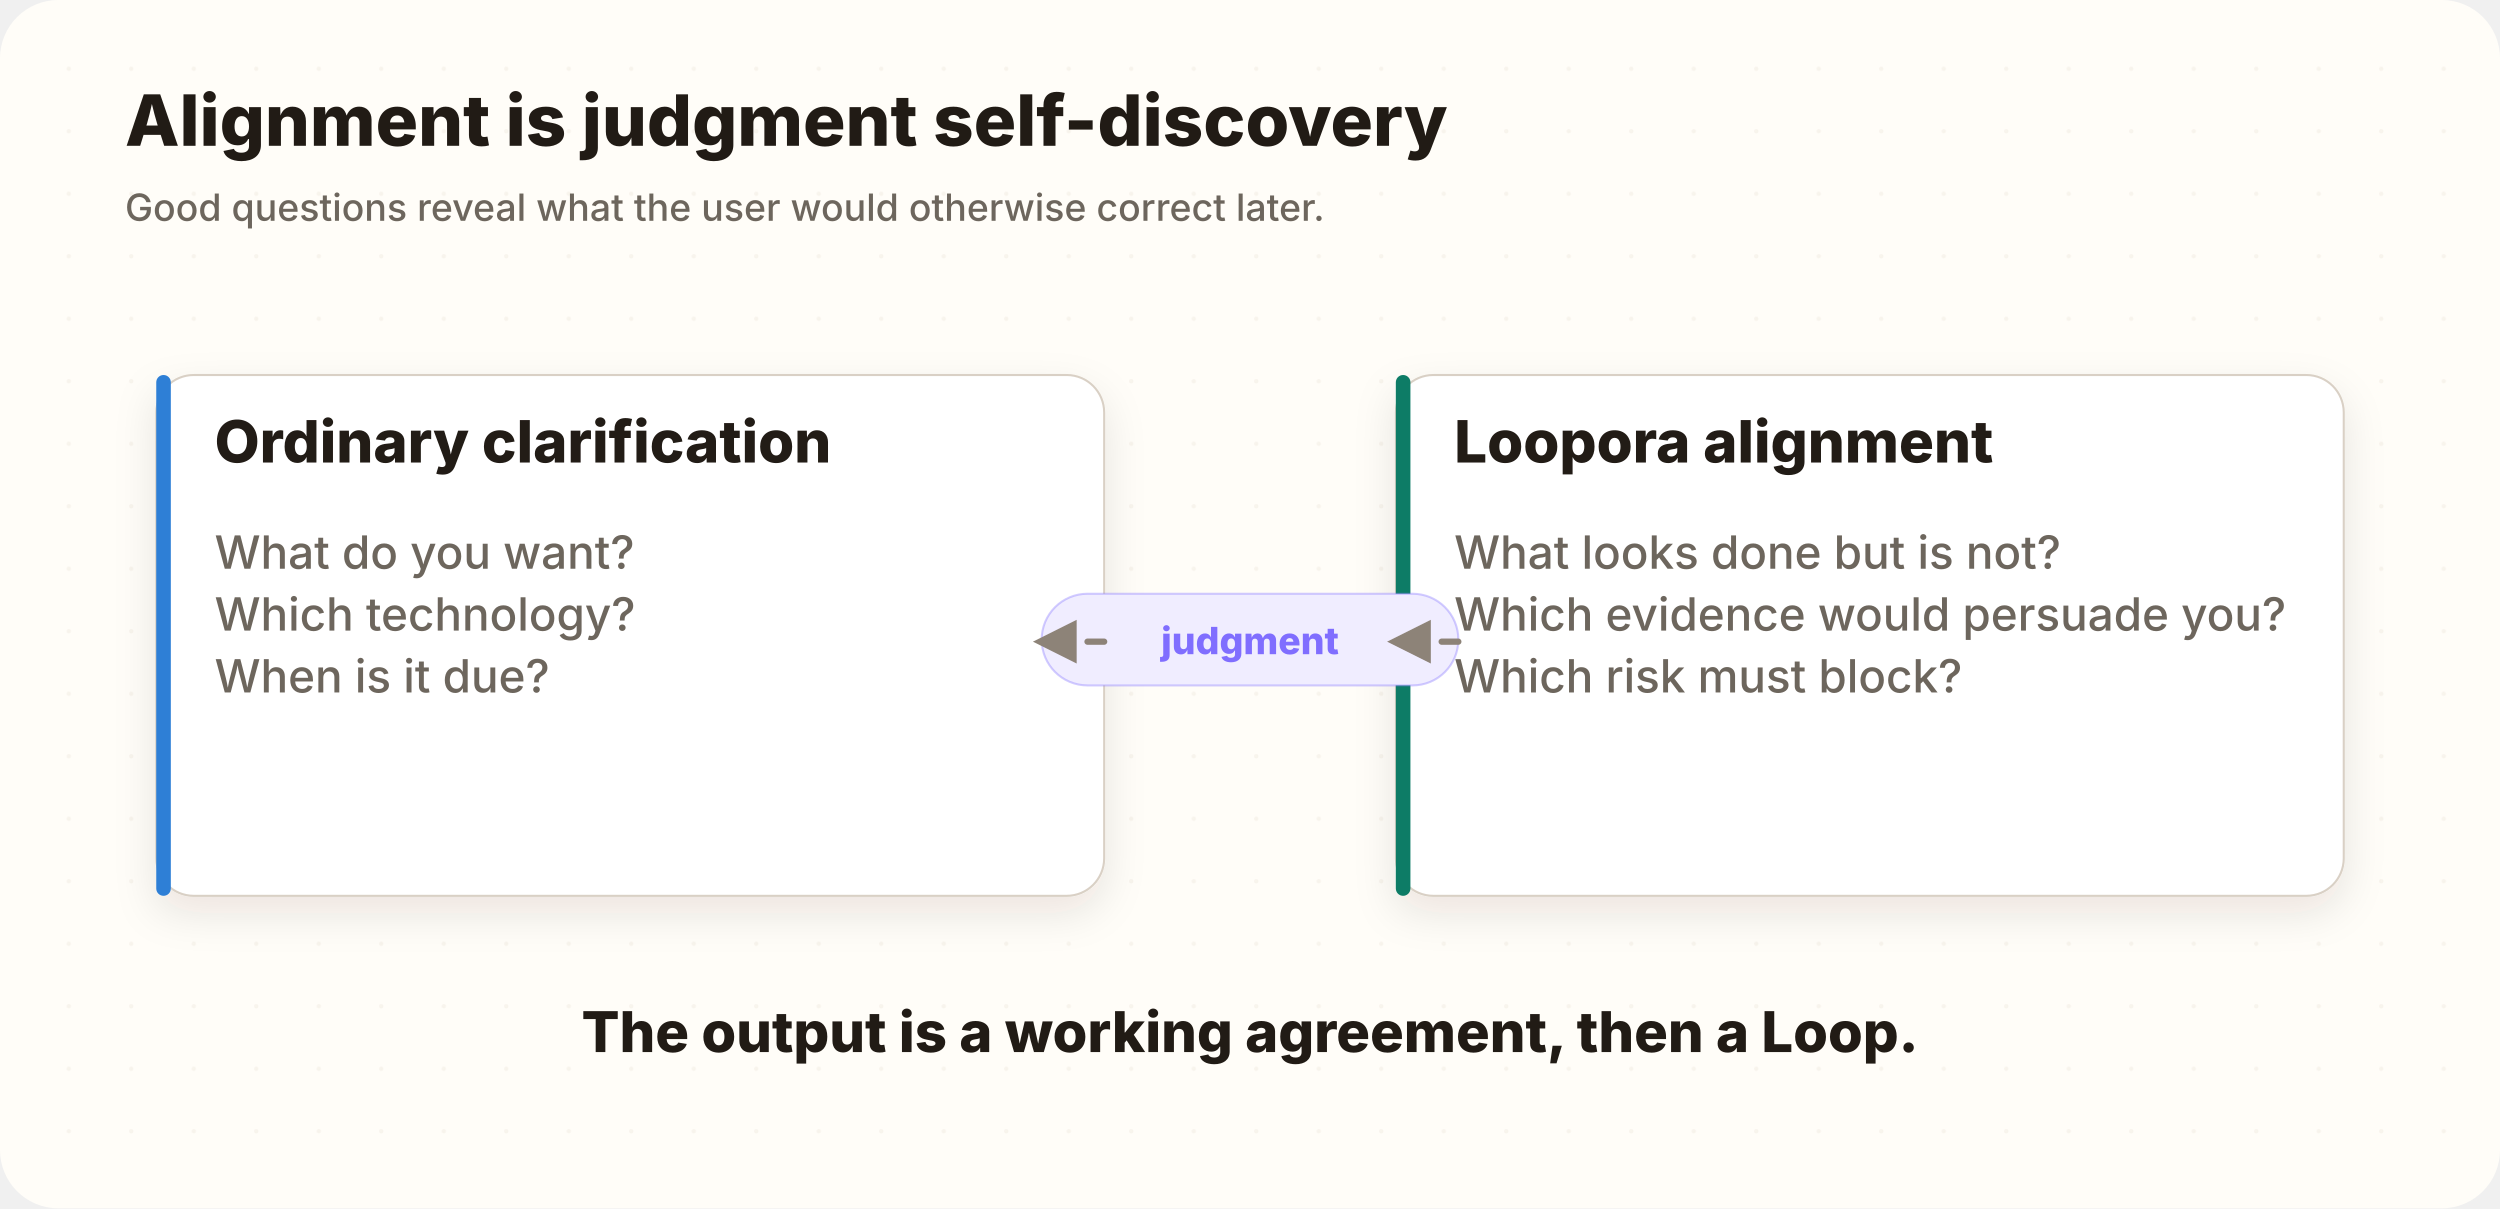
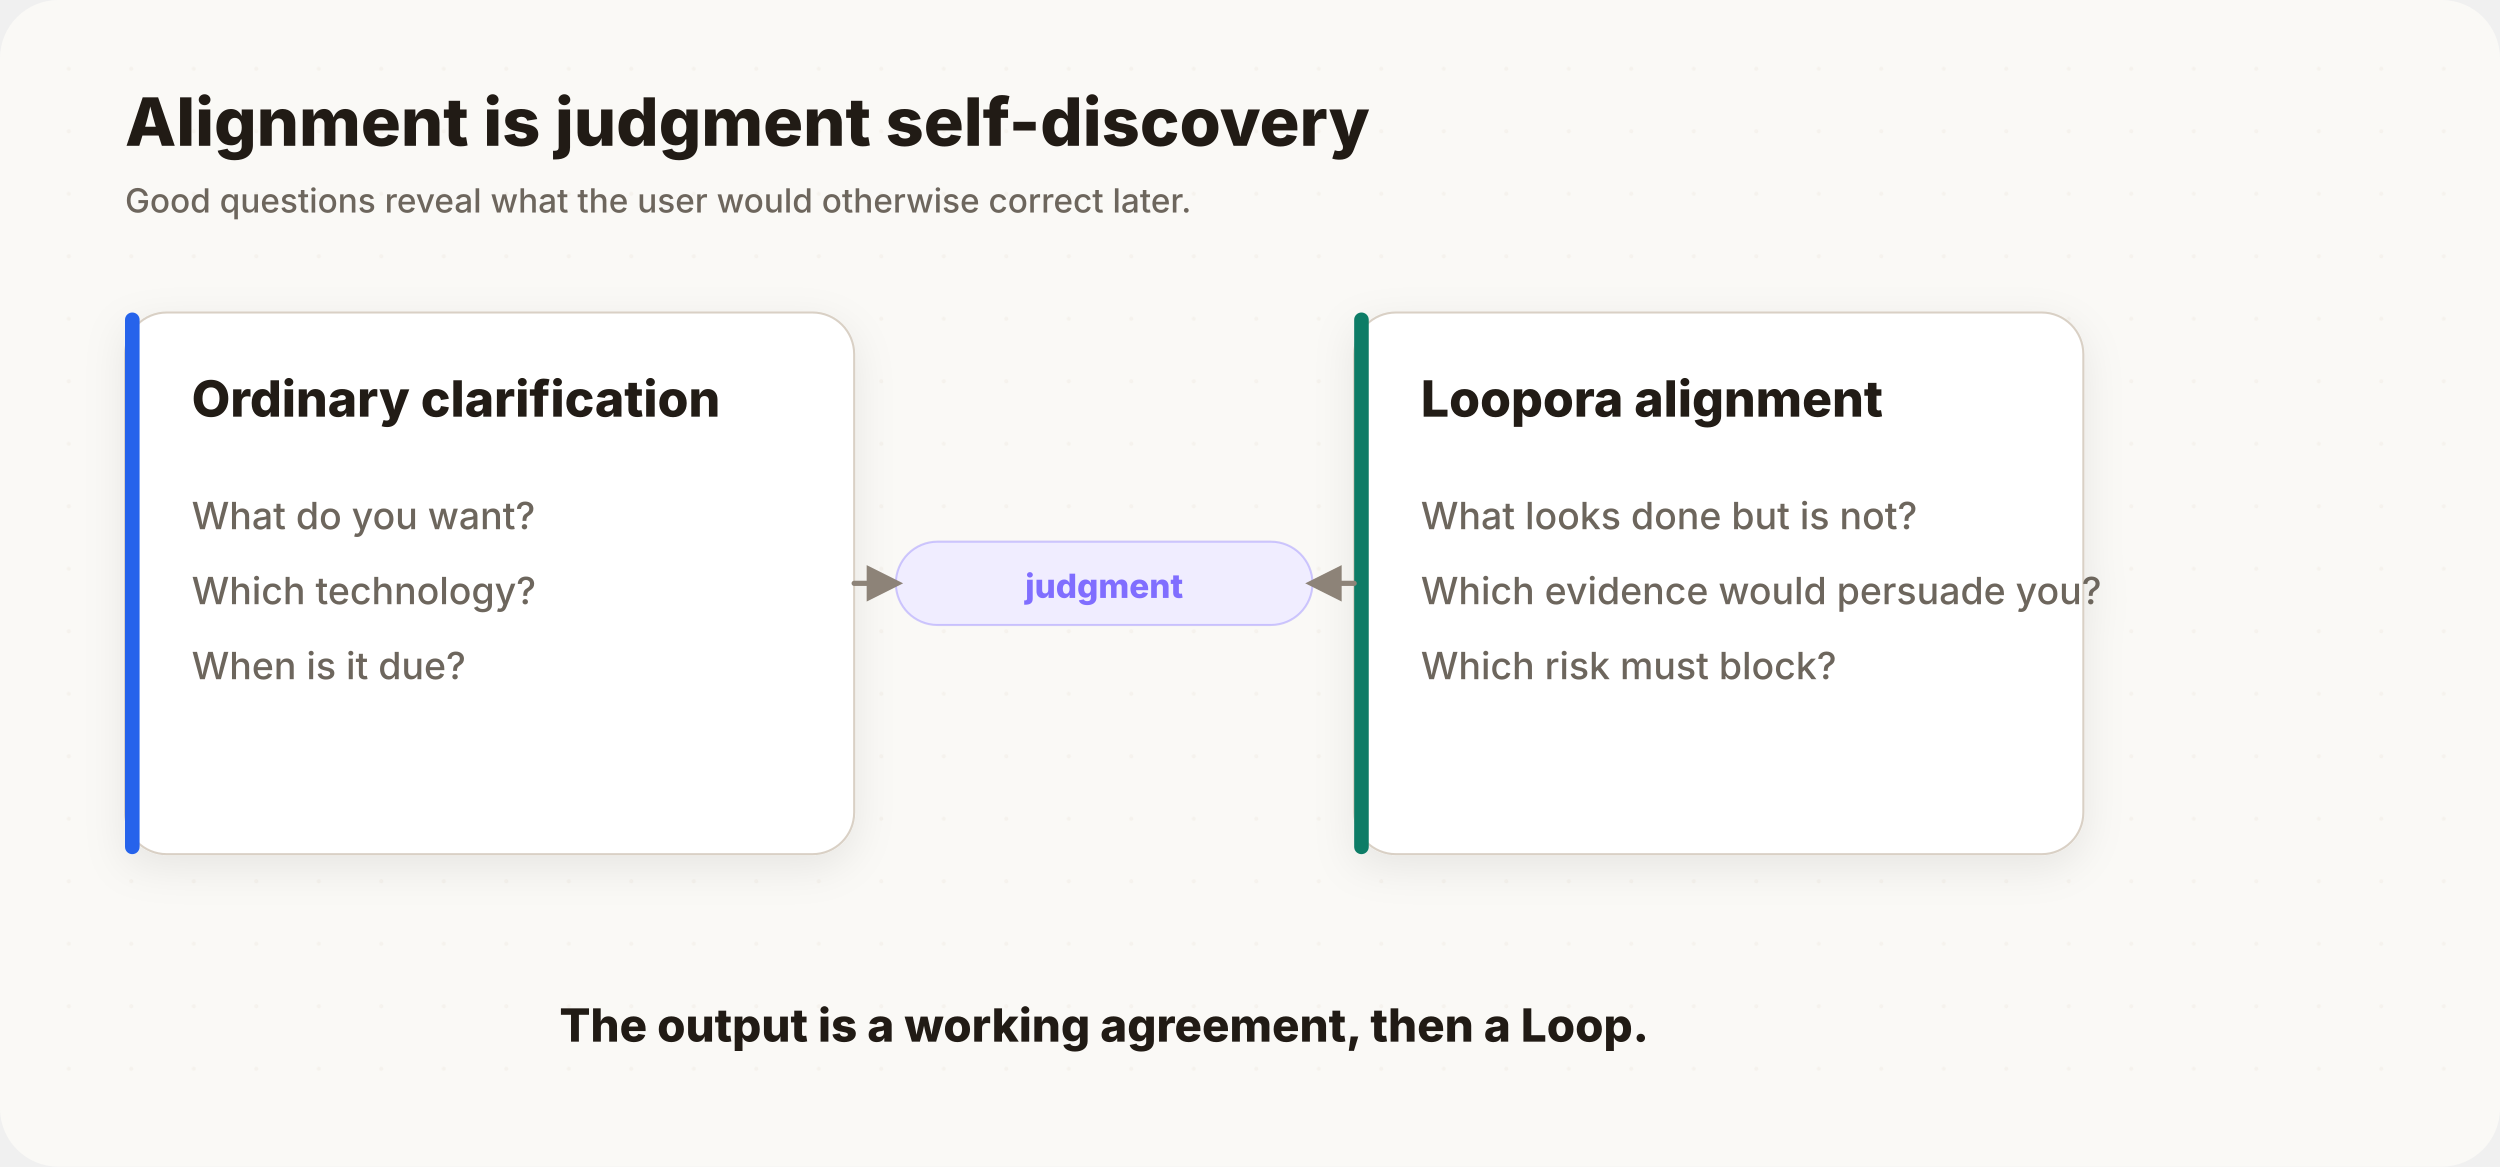
- <svg xmlns="http://www.w3.org/2000/svg" width="1200" height="580" viewBox="0 0 1200 580" role="img" aria-labelledby="title desc">
+ <svg xmlns="http://www.w3.org/2000/svg" width="1200" height="560" viewBox="0 0 1200 560" role="img" aria-labelledby="title desc">
  <defs>
    <filter id="shadow" x="-15%" y="-15%" width="130%" height="130%">
-       <feDropShadow dx="0" dy="8" stdDeviation="10" flood-color="#2c2118" flood-opacity="0.10" />
+       <feDropShadow dx="0" dy="6" stdDeviation="10" flood-color="#2c2118" flood-opacity="0.08" />
    </filter>
    <marker id="arrow" viewBox="0 0 10 10" refX="8" refY="5" markerWidth="7" markerHeight="7" orient="auto-start-reverse">
      <path d="M0,0 L10,5 L0,10 Z" fill="#8d8378" />
    </marker>
    <pattern id="dots" width="30" height="30" patternUnits="userSpaceOnUse">
-       <circle cx="3" cy="3" r="1.05" fill="#e8dfd3" opacity="0.72" />
+       <circle cx="3" cy="3" r="1" fill="#e8dfd3" opacity="0.6" />
    </pattern>
  </defs>
-   <rect width="1200" height="580" rx="28" fill="#fffdf8" />
-   <rect x="18" y="18" width="1164" height="544" rx="24" fill="url(#dots)" opacity="0.42" />
-   <text x="60" y="70.0" text-anchor="start" font-family="Inter, -apple-system, BlinkMacSystemFont, 'Segoe UI', 'PingFang SC', 'Noto Sans CJK SC', sans-serif" font-size="34" font-weight="820" fill="#211b15">Alignment is judgment self-discovery</text>
-   <text x="60" y="106.0" text-anchor="start" font-family="Inter, -apple-system, BlinkMacSystemFont, 'Segoe UI', 'PingFang SC', 'Noto Sans CJK SC', sans-serif" font-size="18" font-weight="520" fill="#6d665d">Good questions reveal what the user would otherwise correct later.</text>
+   <rect width="1200" height="560" rx="28" fill="#faf9f6" />
+   <rect x="20" y="20" width="1160" height="520" rx="24" fill="url(#dots)" opacity="0.4" />
+   <text x="60" y="70" font-family="Inter, 'Noto Sans SC', 'PingFang SC', 'Microsoft YaHei', sans-serif" font-size="32" font-weight="760" fill="#211b15">Alignment is judgment self-discovery</text>
+   <text x="60" y="102" font-family="Inter, 'Noto Sans SC', 'PingFang SC', 'Microsoft YaHei', sans-serif" font-size="16" font-weight="500" fill="#6d665d">Good questions reveal what the user would otherwise correct later.</text>
  <g filter="url(#shadow)">
-     <rect x="75" y="180" width="455" height="250" rx="18" fill="#ffffff" stroke="#d9d0c5" />
-     <rect x="75" y="180" width="7" height="250" rx="3.5" fill="#2e7fd6" />
-     <text x="103" y="222.0" text-anchor="start" font-family="Inter, -apple-system, BlinkMacSystemFont, 'Segoe UI', 'PingFang SC', 'Noto Sans CJK SC', sans-serif" font-size="28" font-weight="760" fill="#211b15">Ordinary clarification</text>
-     <text x="103" y="273.0" text-anchor="start" font-family="Inter, -apple-system, BlinkMacSystemFont, 'Segoe UI', 'PingFang SC', 'Noto Sans CJK SC', sans-serif" font-size="22" font-weight="500" fill="#6d665d">What do you want?</text>
-     <text x="103" y="302.7" text-anchor="start" font-family="Inter, -apple-system, BlinkMacSystemFont, 'Segoe UI', 'PingFang SC', 'Noto Sans CJK SC', sans-serif" font-size="22" font-weight="500" fill="#6d665d">Which technology?</text>
-     <text x="103" y="332.4" text-anchor="start" font-family="Inter, -apple-system, BlinkMacSystemFont, 'Segoe UI', 'PingFang SC', 'Noto Sans CJK SC', sans-serif" font-size="22" font-weight="500" fill="#6d665d">When is it due?</text>
+     <rect x="60" y="150" width="350" height="260" rx="20" fill="#ffffff" stroke="#d9d0c5" />
+     <rect x="60" y="150" width="7" height="260" rx="3.5" fill="#2563eb" />
+     <text x="92" y="200" font-family="Inter, 'Noto Sans SC', 'PingFang SC', 'Microsoft YaHei', sans-serif" font-size="24" font-weight="760" fill="#211b15">Ordinary clarification</text>
+     <text x="92" y="254" font-family="Inter, 'Noto Sans SC', 'PingFang SC', 'Microsoft YaHei', sans-serif" font-size="18" font-weight="500" fill="#6d665d">What do you want?</text>
+     <text x="92" y="290" font-family="Inter, 'Noto Sans SC', 'PingFang SC', 'Microsoft YaHei', sans-serif" font-size="18" font-weight="500" fill="#6d665d">Which technology?</text>
+     <text x="92" y="326" font-family="Inter, 'Noto Sans SC', 'PingFang SC', 'Microsoft YaHei', sans-serif" font-size="18" font-weight="500" fill="#6d665d">When is it due?</text>
  </g>
  <g filter="url(#shadow)">
-     <rect x="670" y="180" width="455" height="250" rx="18" fill="#ffffff" stroke="#d9d0c5" />
-     <rect x="670" y="180" width="7" height="250" rx="3.5" fill="#0d7c66" />
-     <text x="698" y="222.0" text-anchor="start" font-family="Inter, -apple-system, BlinkMacSystemFont, 'Segoe UI', 'PingFang SC', 'Noto Sans CJK SC', sans-serif" font-size="28" font-weight="760" fill="#211b15">Loopora alignment</text>
-     <text x="698" y="273.0" text-anchor="start" font-family="Inter, -apple-system, BlinkMacSystemFont, 'Segoe UI', 'PingFang SC', 'Noto Sans CJK SC', sans-serif" font-size="22" font-weight="500" fill="#6d665d">What looks done but is not?</text>
-     <text x="698" y="302.7" text-anchor="start" font-family="Inter, -apple-system, BlinkMacSystemFont, 'Segoe UI', 'PingFang SC', 'Noto Sans CJK SC', sans-serif" font-size="22" font-weight="500" fill="#6d665d">Which evidence would persuade you?</text>
-     <text x="698" y="332.4" text-anchor="start" font-family="Inter, -apple-system, BlinkMacSystemFont, 'Segoe UI', 'PingFang SC', 'Noto Sans CJK SC', sans-serif" font-size="22" font-weight="500" fill="#6d665d">Which risk must block?</text>
+     <rect x="650" y="150" width="350" height="260" rx="20" fill="#ffffff" stroke="#d9d0c5" />
+     <rect x="650" y="150" width="7" height="260" rx="3.5" fill="#0d7c66" />
+     <text x="682" y="200" font-family="Inter, 'Noto Sans SC', 'PingFang SC', 'Microsoft YaHei', sans-serif" font-size="24" font-weight="760" fill="#211b15">Loopora alignment</text>
+     <text x="682" y="254" font-family="Inter, 'Noto Sans SC', 'PingFang SC', 'Microsoft YaHei', sans-serif" font-size="18" font-weight="500" fill="#6d665d">What looks done but is not?</text>
+     <text x="682" y="290" font-family="Inter, 'Noto Sans SC', 'PingFang SC', 'Microsoft YaHei', sans-serif" font-size="18" font-weight="500" fill="#6d665d">Which evidence would persuade you?</text>
+     <text x="682" y="326" font-family="Inter, 'Noto Sans SC', 'PingFang SC', 'Microsoft YaHei', sans-serif" font-size="18" font-weight="500" fill="#6d665d">Which risk must block?</text>
  </g>
-   <rect x="500" y="285" width="200" height="44" rx="22" fill="#f0edff" stroke="#806eff" stroke-opacity="0.35" />
-   <text x="600.0" y="314.0" text-anchor="middle" font-family="Inter, -apple-system, BlinkMacSystemFont, 'Segoe UI', 'PingFang SC', 'Noto Sans CJK SC', sans-serif" font-size="18" font-weight="760" fill="#806eff">judgment</text>
-   <path d="M530,308 L500,308" fill="none" stroke="#8d8378" stroke-width="3" stroke-linecap="round" marker-end="url(#arrow)" stroke-dasharray="8 9" />
-   <path d="M700,308 L670,308" fill="none" stroke="#8d8378" stroke-width="3" stroke-linecap="round" marker-end="url(#arrow)" stroke-dasharray="8 9" />
-   <text x="600" y="505.0" text-anchor="middle" font-family="Inter, -apple-system, BlinkMacSystemFont, 'Segoe UI', 'PingFang SC', 'Noto Sans CJK SC', sans-serif" font-size="27" font-weight="820" fill="#211b15">The output is a working agreement, then a Loop.</text>
+   <rect x="430" y="260" width="200" height="40" rx="20" fill="#f0edff" stroke="#806eff" stroke-opacity="0.35" />
+   <text x="530" y="287" text-anchor="middle" font-family="Inter, 'Noto Sans SC', 'PingFang SC', 'Microsoft YaHei', sans-serif" font-size="16" font-weight="760" fill="#806eff">judgment</text>
+   <path d="M410,280 L430,280" fill="none" stroke="#8d8378" stroke-width="2.5" stroke-linecap="round" marker-end="url(#arrow)" stroke-dasharray="8 8" />
+   <path d="M650,280 L630,280" fill="none" stroke="#8d8378" stroke-width="2.5" stroke-linecap="round" marker-end="url(#arrow)" stroke-dasharray="8 8" />
+   <text x="530" y="500" text-anchor="middle" font-family="Inter, 'Noto Sans SC', 'PingFang SC', 'Microsoft YaHei', sans-serif" font-size="22" font-weight="760" fill="#211b15">The output is a working agreement, then a Loop.</text>
</svg>
